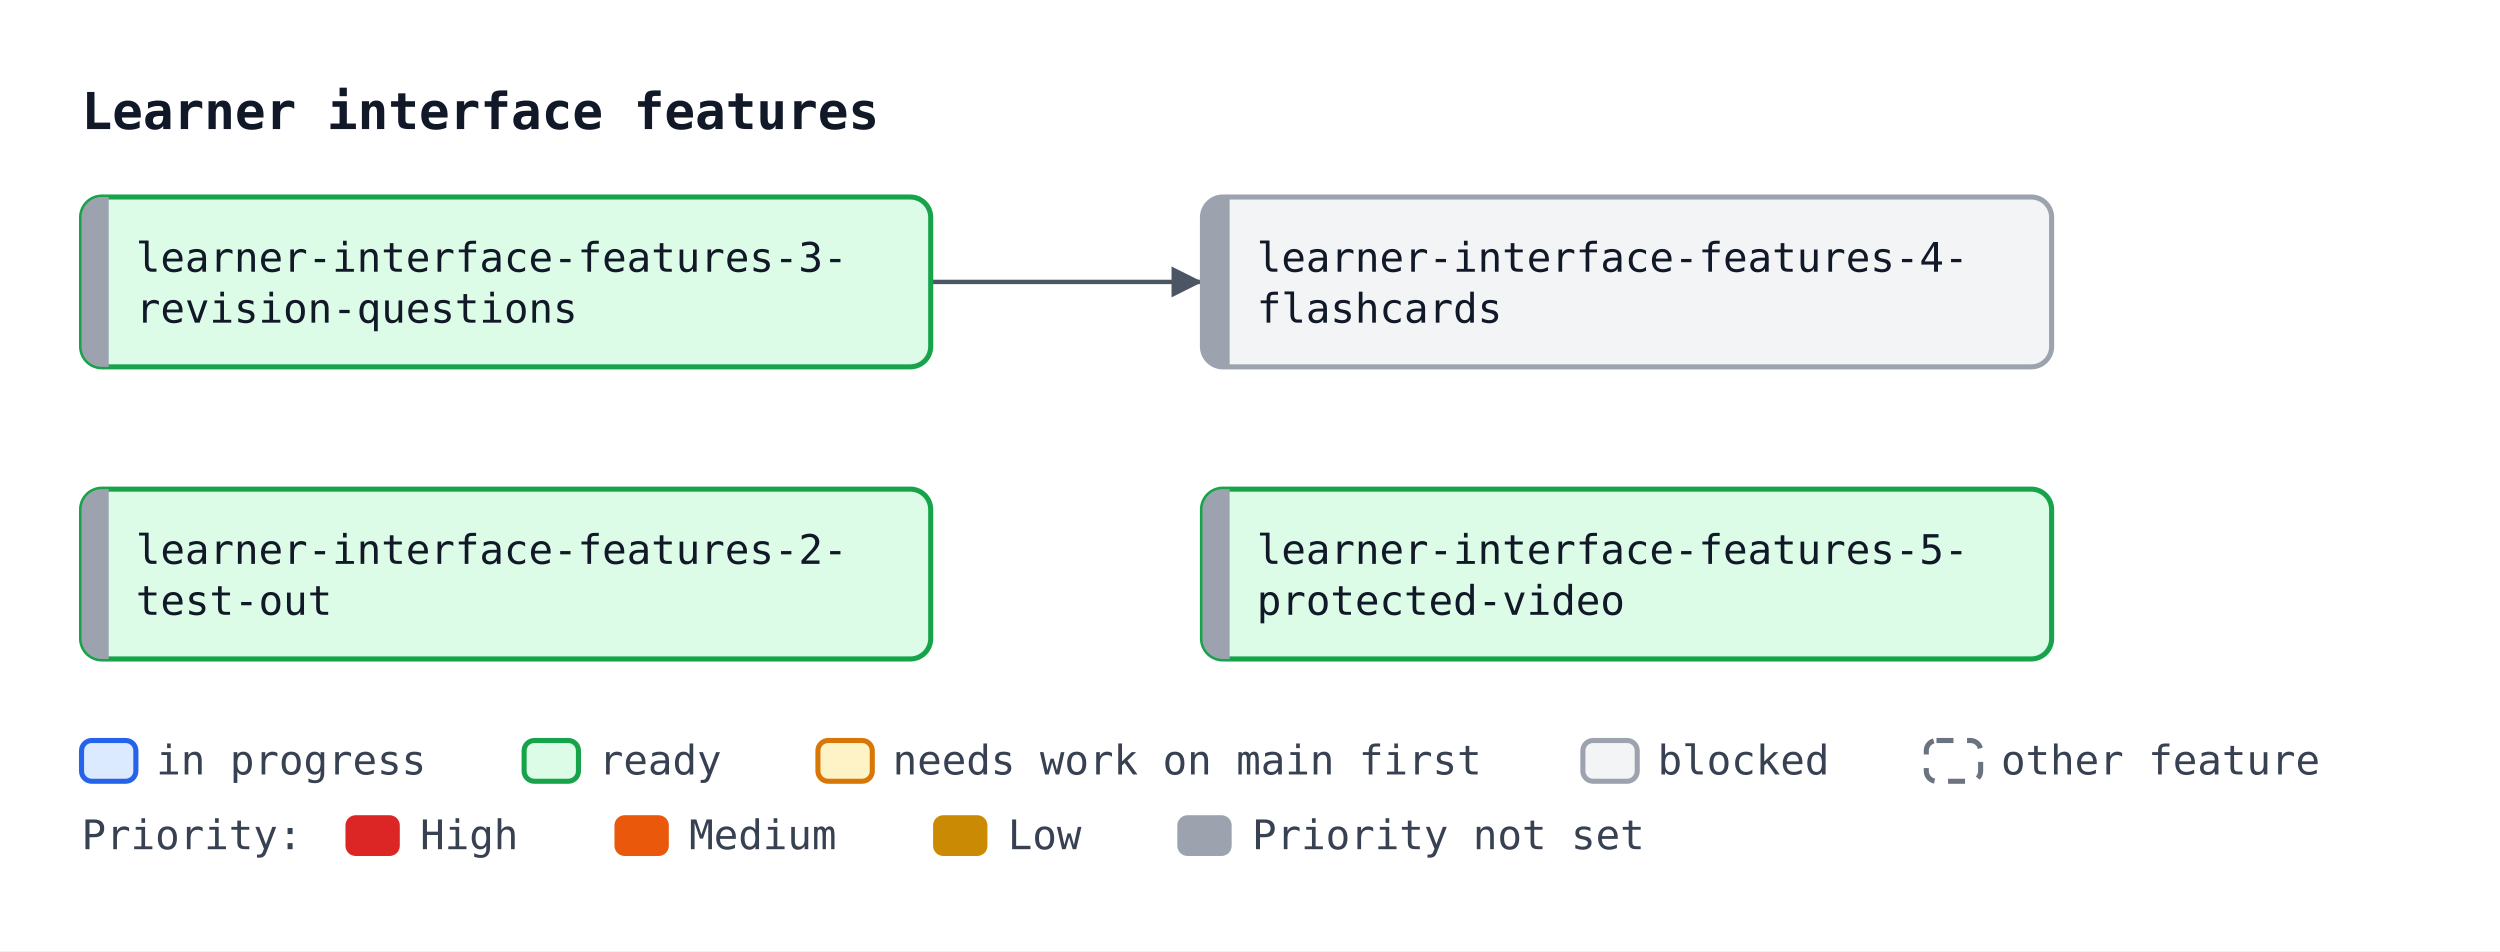
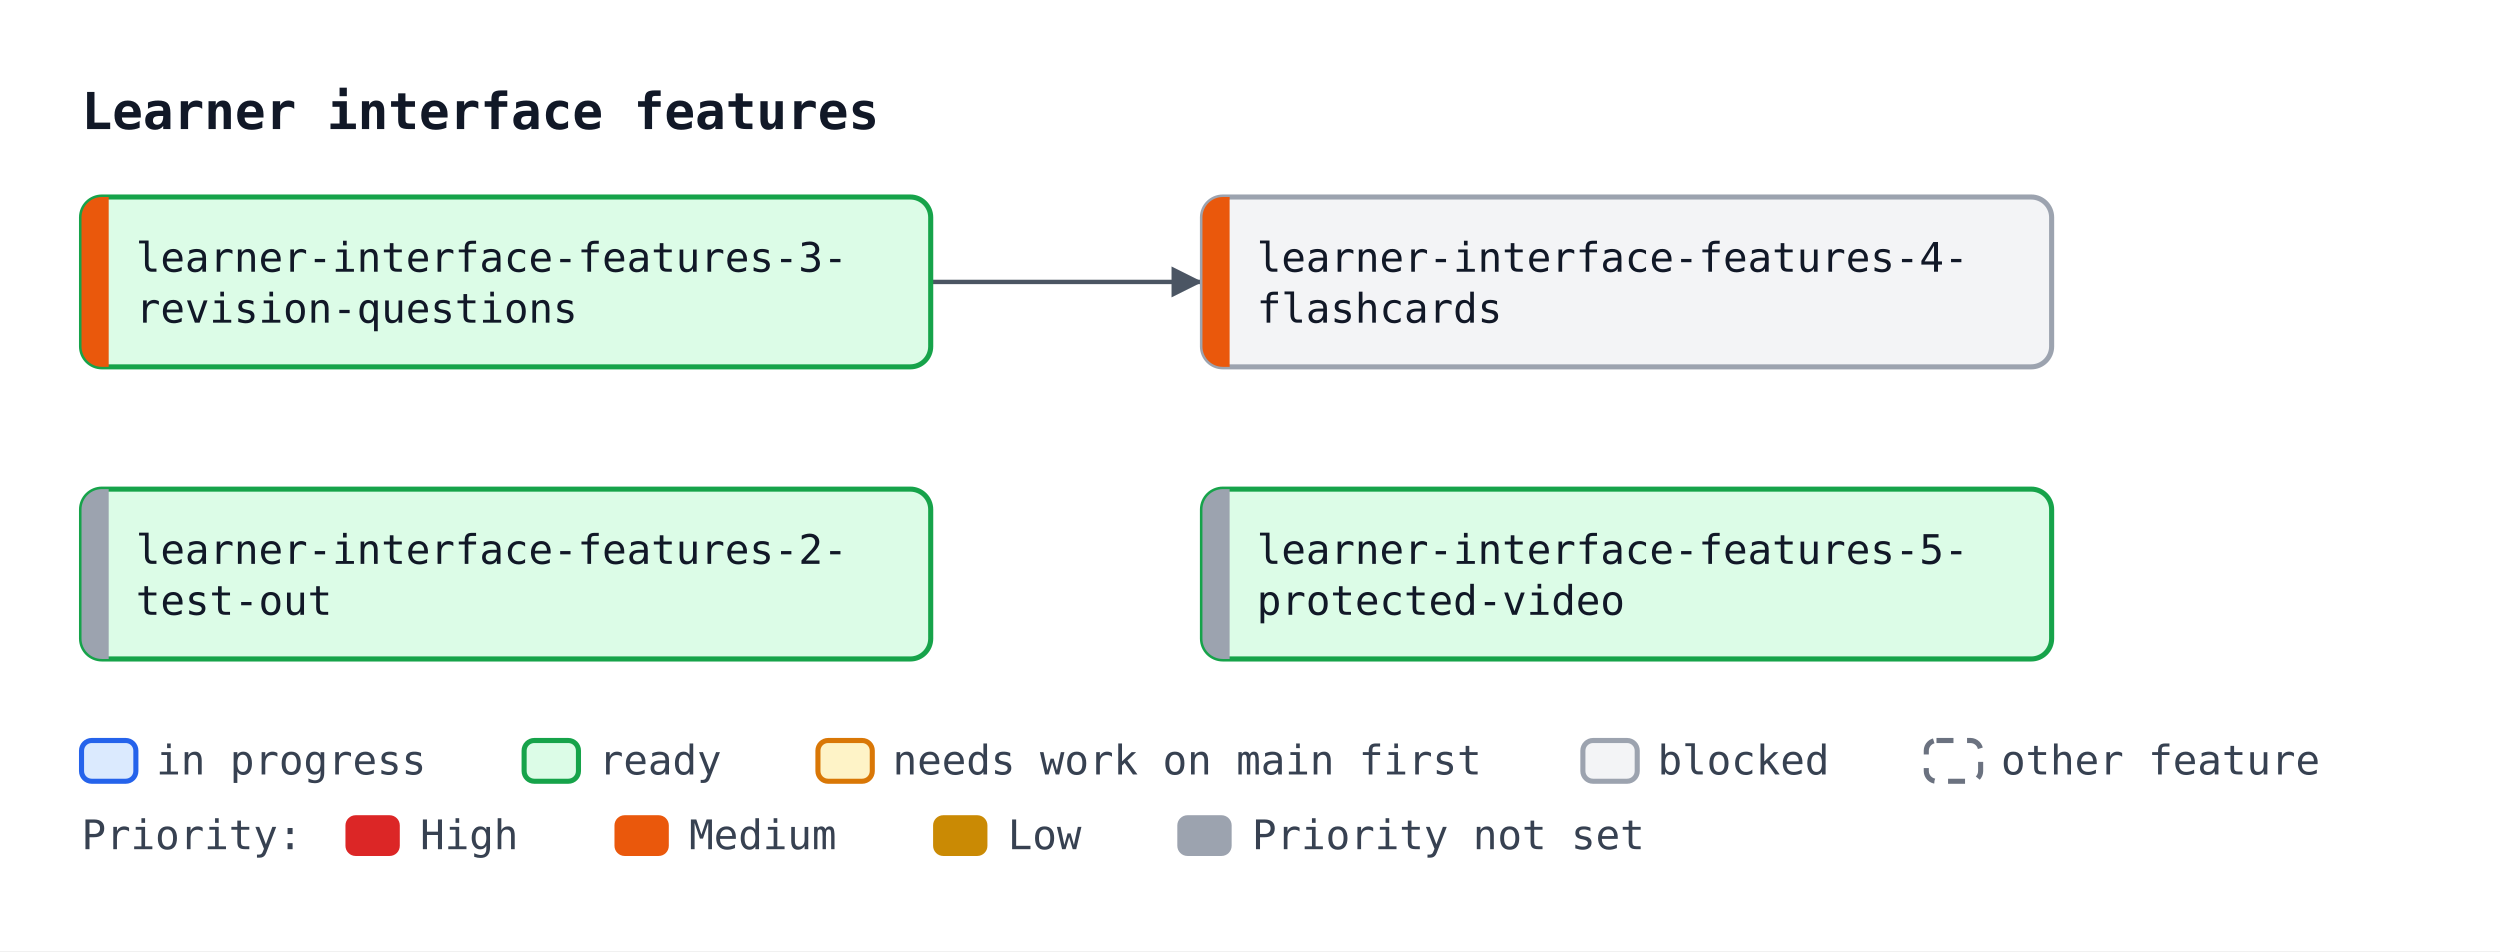
<svg xmlns="http://www.w3.org/2000/svg" width="736" height="280" viewBox="0 0 736 280" font-family="ui-monospace, SFMono-Regular, Menlo, Consolas, monospace" font-size="12">
  <defs>
    <marker id="arrow" viewBox="0 0 10 10" refX="10" refY="5" markerWidth="7" markerHeight="7" orient="auto-start-reverse">
      <path d="M0,0 L10,5 L0,10 z" fill="#4b5563" />
    </marker>
  </defs>
  <rect width="736" height="280" fill="#ffffff" />
  <text x="24" y="38" font-size="15" font-weight="bold" fill="#111827">Learner interface features</text>
  <path d="M274.0,83.0 C314.0,83.0 314.0,83.0 354.0,83.0" fill="none" stroke="#4b5563" stroke-width="1.3" marker-end="url(#arrow)" />
  <rect x="24.0" y="58.0" width="250" height="50" rx="6" fill="#dcfce7" stroke="#16a34a" stroke-width="1.5" />
-   <path d="M32.0,58.0 H30.0 A6,6 0 0 0 24.0,64.0 V102.0 A6,6 0 0 0 30.0,108.0 H32.0 Z" fill="#9ca3af" />
+   <path d="M32.0,58.0 H30.0 A6,6 0 0 0 24.0,64.0 V102.0 A6,6 0 0 0 30.0,108.0 H32.0 Z" fill="#ea580c" />
  <text x="40.0" y="80.0" fill="#111827">learner-interface-features-3-</text>
  <text x="40.0" y="95.0" fill="#111827">revision-questions</text>
  <rect x="354.0" y="58.0" width="250" height="50" rx="6" fill="#f3f4f6" stroke="#9ca3af" stroke-width="1.5" />
-   <path d="M362.0,58.0 H360.0 A6,6 0 0 0 354.0,64.0 V102.0 A6,6 0 0 0 360.0,108.0 H362.0 Z" fill="#9ca3af" />
+   <path d="M362.0,58.0 H360.0 A6,6 0 0 0 354.0,64.0 V102.0 A6,6 0 0 0 360.0,108.0 H362.0 Z" fill="#ea580c" />
  <text x="370.0" y="80.0" fill="#111827">learner-interface-features-4-</text>
  <text x="370.0" y="95.0" fill="#111827">flashcards</text>
  <rect x="24.0" y="144.0" width="250" height="50" rx="6" fill="#dcfce7" stroke="#16a34a" stroke-width="1.5" />
  <path d="M32.0,144.0 H30.0 A6,6 0 0 0 24.0,150.0 V188.0 A6,6 0 0 0 30.0,194.0 H32.0 Z" fill="#9ca3af" />
  <text x="40.0" y="166.0" fill="#111827">learner-interface-features-2-</text>
  <text x="40.0" y="181.0" fill="#111827">test-out</text>
  <rect x="354.0" y="144.0" width="250" height="50" rx="6" fill="#dcfce7" stroke="#16a34a" stroke-width="1.5" />
  <path d="M362.0,144.0 H360.0 A6,6 0 0 0 354.0,150.0 V188.0 A6,6 0 0 0 360.0,194.0 H362.0 Z" fill="#9ca3af" />
  <text x="370.0" y="166.0" fill="#111827">learner-interface-features-5-</text>
  <text x="370.0" y="181.0" fill="#111827">protected-video</text>
  <rect x="24.0" y="218" width="16" height="12" rx="3" fill="#dbeafe" stroke="#2563eb" stroke-width="1.5" />
  <text x="46.0" y="228" fill="#374151">in progress</text>
  <rect x="154.3" y="218" width="16" height="12" rx="3" fill="#dcfce7" stroke="#16a34a" stroke-width="1.5" />
  <text x="176.3" y="228" fill="#374151">ready</text>
  <rect x="240.8" y="218" width="16" height="12" rx="3" fill="#fef3c7" stroke="#d97706" stroke-width="1.5" />
  <text x="262.8" y="228" fill="#374151">needs work on main first</text>
  <rect x="466.0" y="218" width="16" height="12" rx="3" fill="#f3f4f6" stroke="#9ca3af" stroke-width="1.5" />
  <text x="488.0" y="228" fill="#374151">blocked</text>
  <rect x="567.1" y="218" width="16" height="12" rx="3" fill="#ffffff" stroke="#6b7280" stroke-width="1.5" stroke-dasharray="5 4" />
  <text x="589.1" y="228" fill="#374151">other feature</text>
  <text x="24" y="250" fill="#374151">Priority:</text>
  <rect x="101.7" y="240" width="16" height="12" rx="3" fill="#dc2626" />
  <text x="123.7" y="250" fill="#374151">High</text>
  <rect x="180.9" y="240" width="16" height="12" rx="3" fill="#ea580c" />
  <text x="202.9" y="250" fill="#374151">Medium</text>
  <rect x="274.7" y="240" width="16" height="12" rx="3" fill="#ca8a04" />
  <text x="296.7" y="250" fill="#374151">Low</text>
  <rect x="346.6" y="240" width="16" height="12" rx="3" fill="#9ca3af" />
  <text x="368.6" y="250" fill="#374151">Priority not set</text>
</svg>
